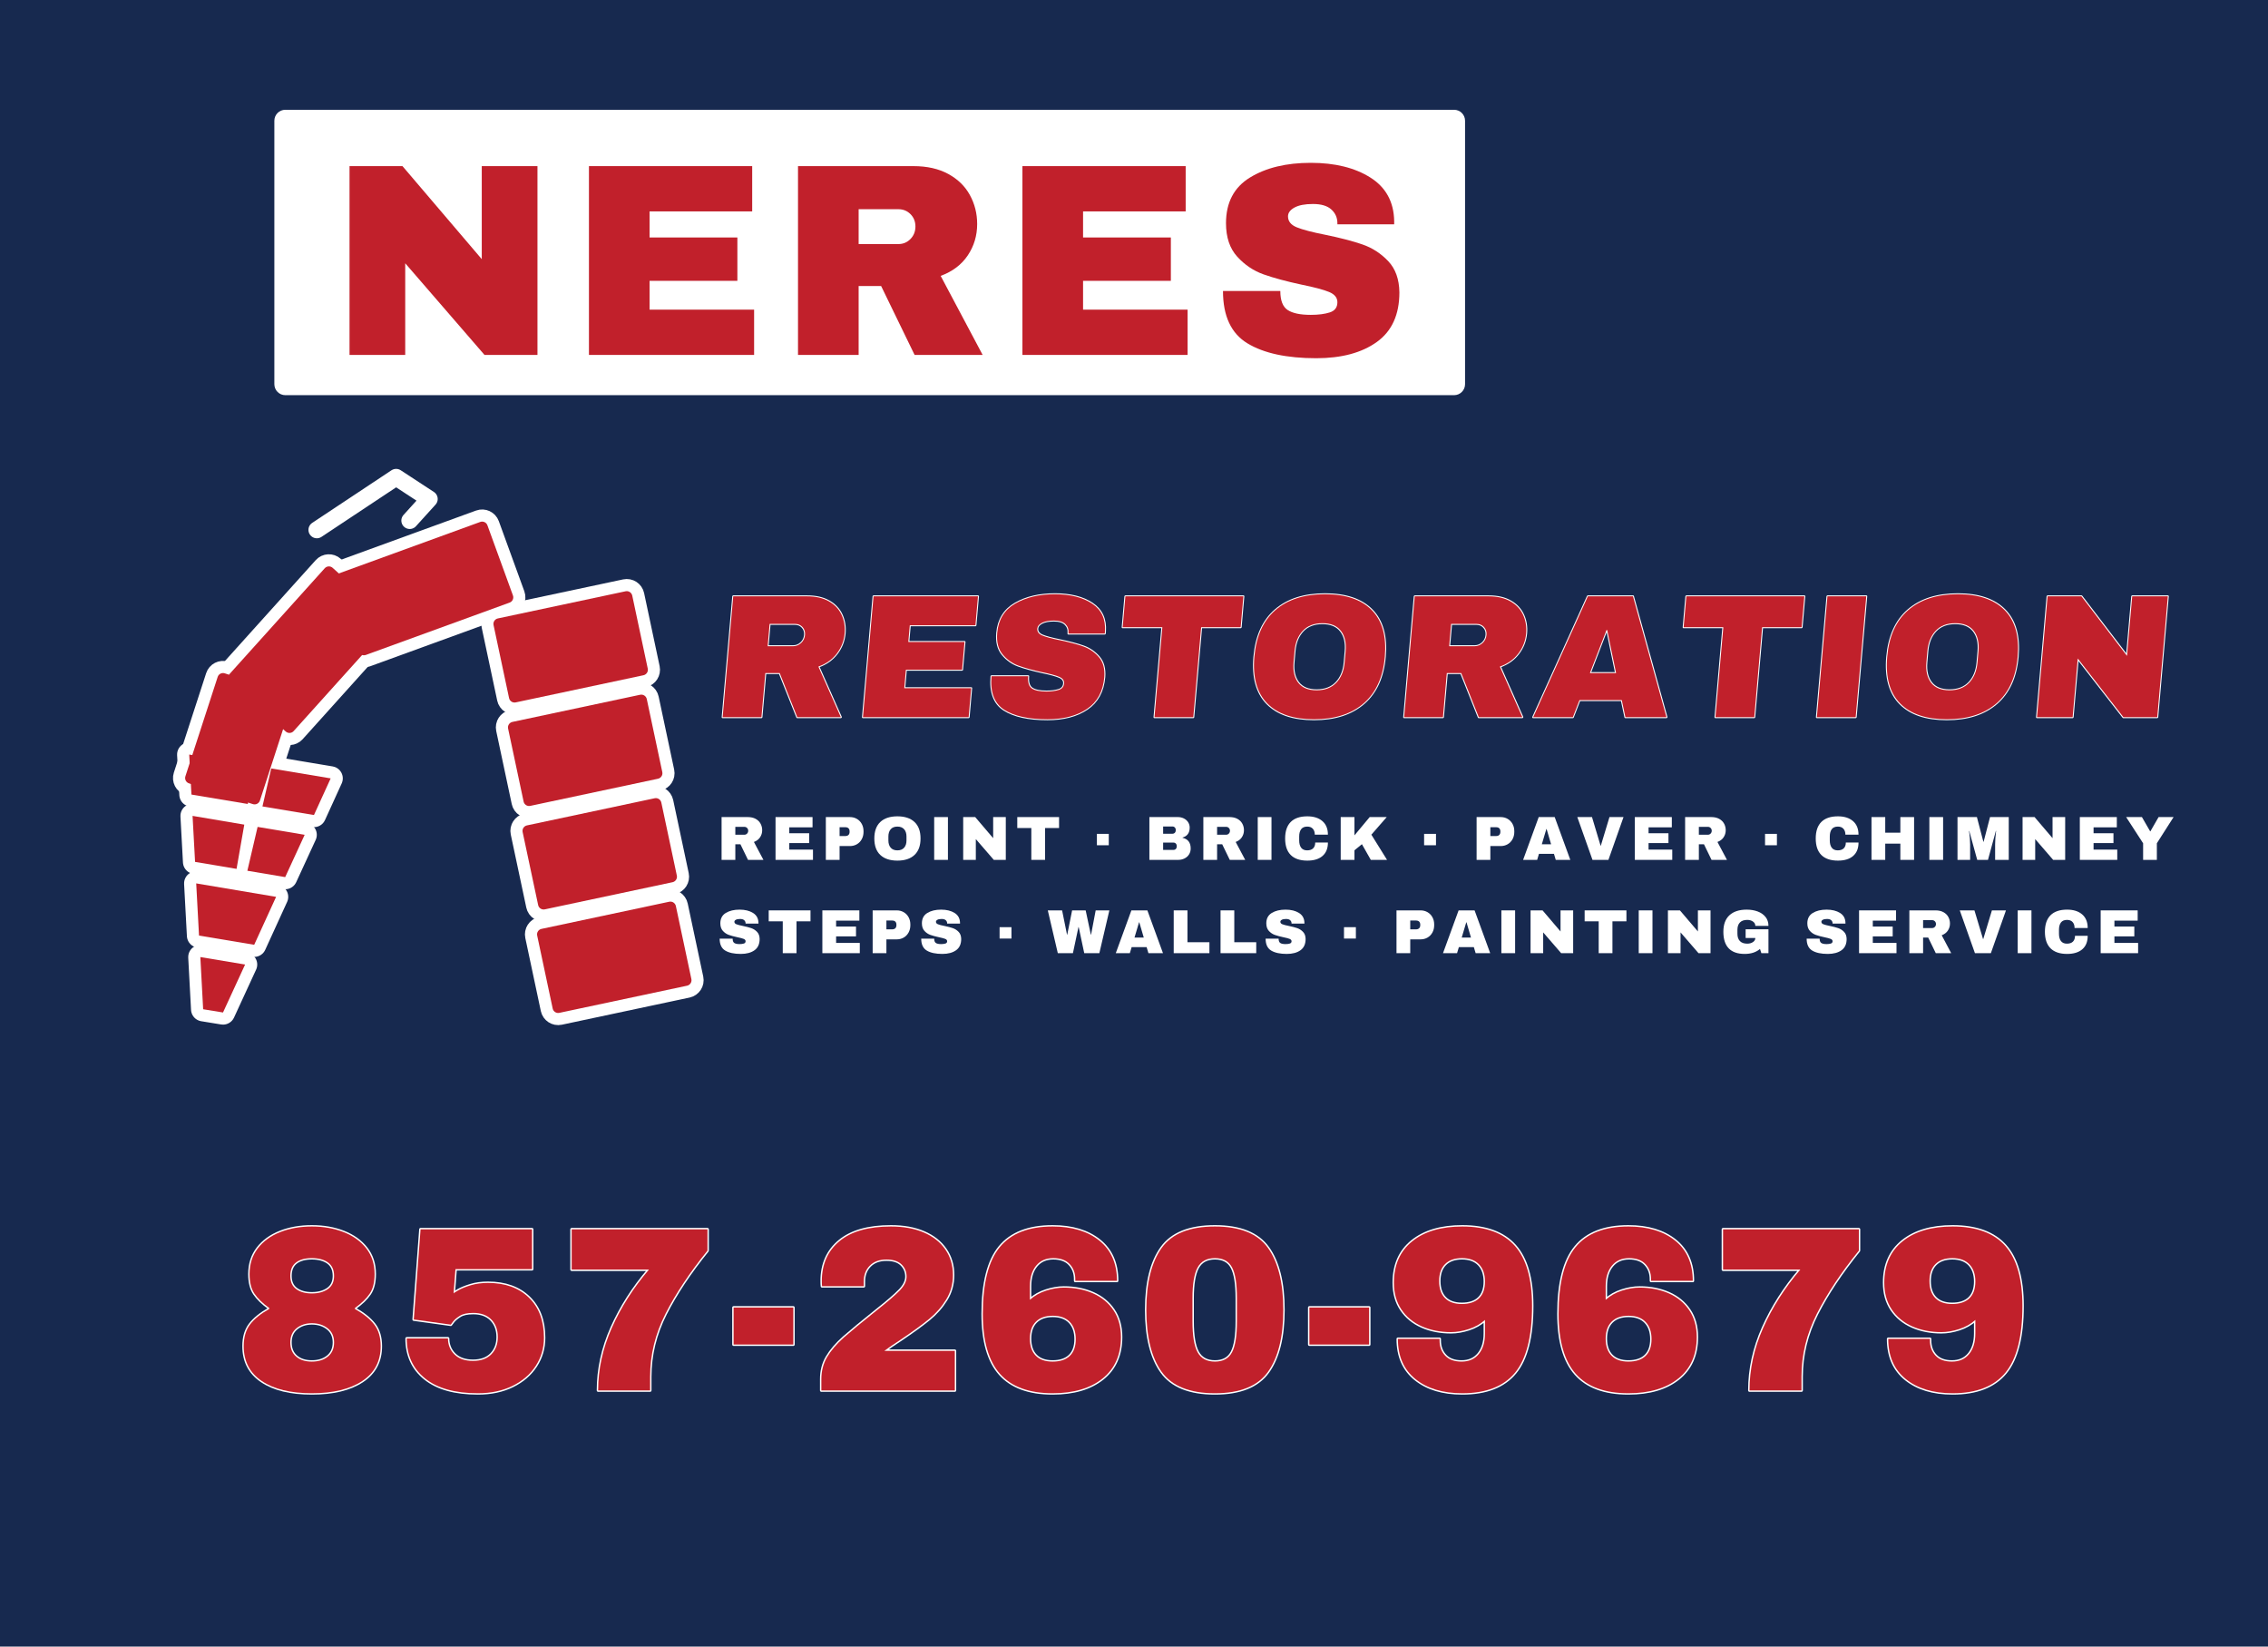
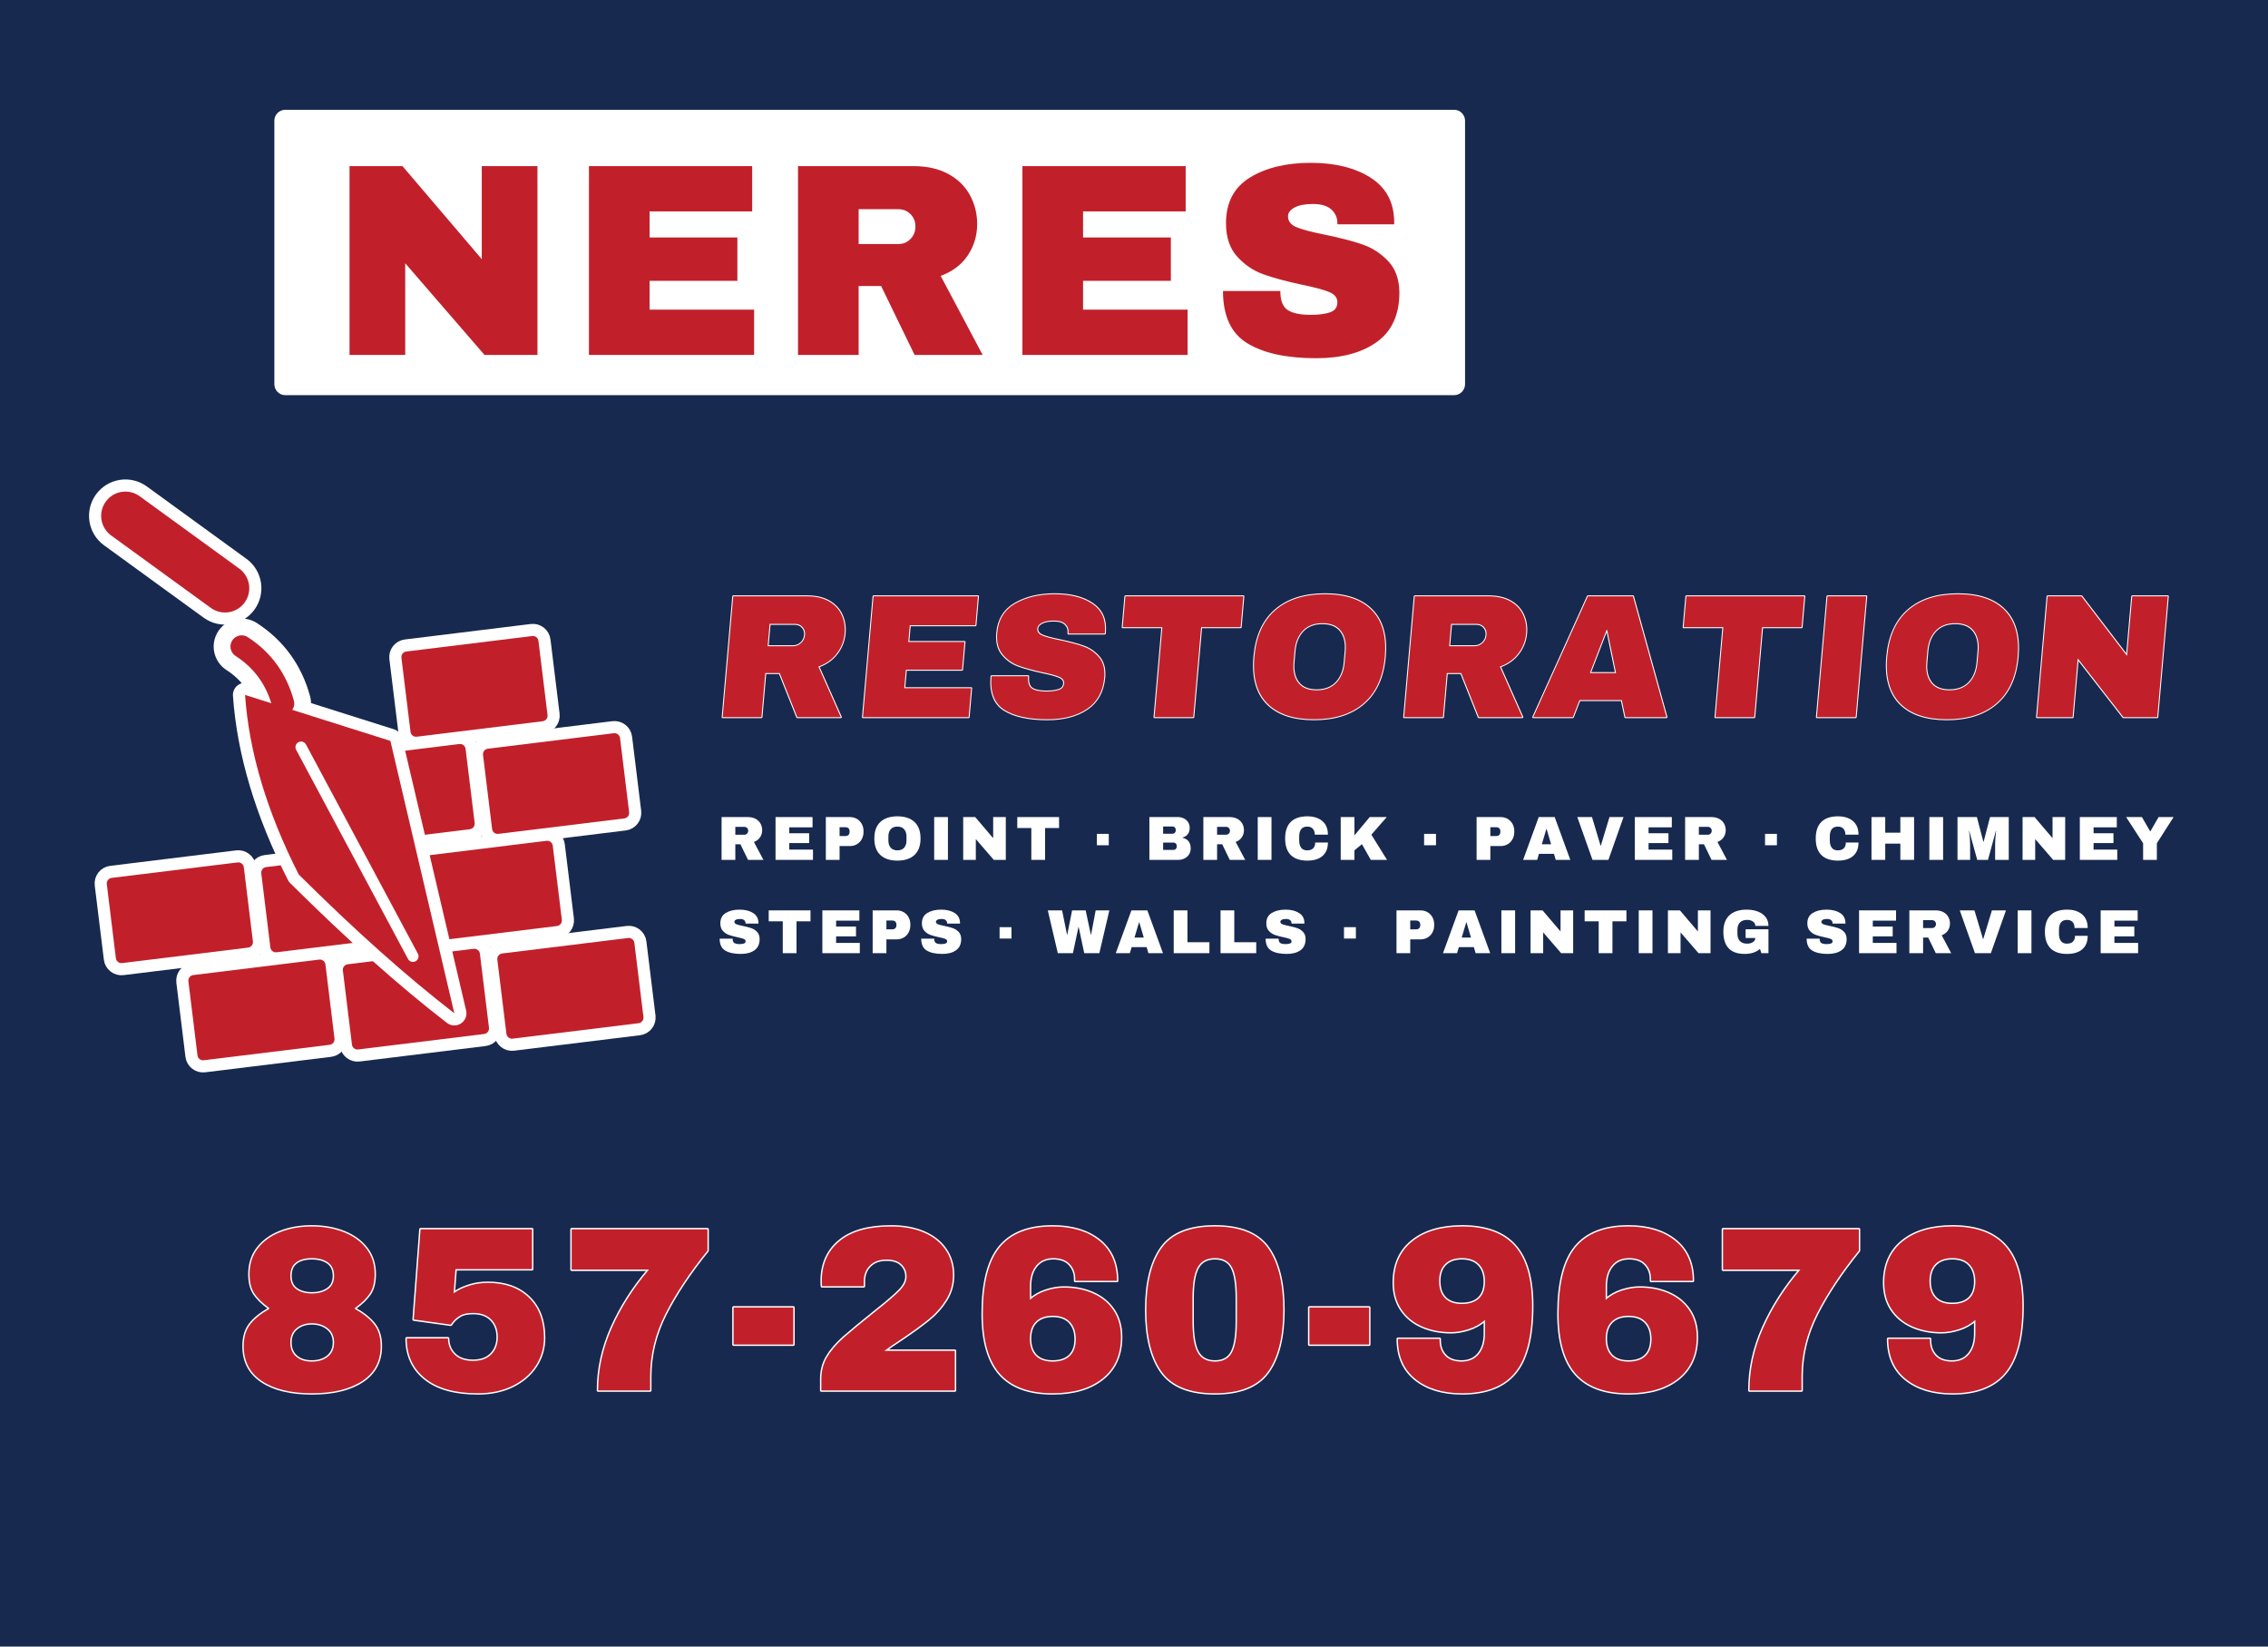
<svg xmlns="http://www.w3.org/2000/svg" viewBox="0 0 1240 900" width="1240" height="900" role="img" aria-label="Neres Restoration">
  <rect width="1240" height="900" fill="#17294f" />
  <rect x="150" y="60" width="651" height="156" rx="6" fill="#ffffff" />
  <g transform="translate(180,194.0)">
    <g fill="#c1202b">
      <path transform="translate(0.0,0) scale(0.15,-0.15)" d="M566 0 277 334V0H74V688H267L556 349V688H759V0Z" />
      <path transform="translate(130.9,0) scale(0.15,-0.15)" d="M74 688H669V523H295V428H615V270H295V165H676V0H74Z" />
      <path transform="translate(245.2,0) scale(0.15,-0.15)" d="M594 288 747 0H499L377 251H295V0H74V688H495Q569 688 621.5 659.5Q674 631 700.5 582.5Q727 534 727 477Q727 414 693.0 363.0Q659 312 594 288ZM440 531H295V404H440Q466 404 484.0 422.5Q502 441 502 468Q502 495 484.0 513.0Q466 531 440 531Z" />
      <path transform="translate(367.9,0) scale(0.15,-0.15)" d="M74 688H669V523H295V428H615V270H295V165H676V0H74Z" />
      <path transform="translate(482.2,0) scale(0.15,-0.15)" d="M667 488V476H460V480Q460 510 438.0 530.0Q416 550 371 550Q327 550 303.5 537.0Q280 524 280 505Q280 478 312.0 465.0Q344 452 415 438Q498 421 551.5 402.5Q605 384 645.0 342.0Q685 300 686 228Q686 106 603.5 47.0Q521 -12 383 -12Q222 -12 132.5 42.0Q43 96 43 233H252Q252 181 279.0 163.5Q306 146 363 146Q405 146 432.5 155.0Q460 164 460 192Q460 217 429.5 229.5Q399 242 330 256Q246 274 191.0 293.5Q136 313 95.0 358.0Q54 403 54 480Q54 593 141.5 646.5Q229 700 363 700Q495 700 580.0 646.5Q665 593 667 488Z" />
    </g>
  </g>
-   <g transform="translate(40,250) scale(1.02) rotate(-8 175 175)">
+   <g transform="translate(40,250) scale(1.02) rotate(-4 170 180)">
    <g fill="#ffffff" stroke="#ffffff" stroke-width="13" stroke-linejoin="round">
-       <rect x="238" y="92" width="76" height="46" rx="3" transform="rotate(-4 276.0 115.0)" />
-       <rect x="238" y="148" width="76" height="46" rx="3" transform="rotate(-4 276.0 171.0)" />
-       <rect x="238" y="204" width="76" height="46" rx="3" transform="rotate(-4 276.0 227.0)" />
-       <rect x="238" y="260" width="76" height="46" rx="3" transform="rotate(-4 276.0 283.0)" />
-       <rect x="158" y="50" width="88" height="46" rx="3" transform="rotate(-12 202.0 73.0)" />
-       <rect x="96" y="74" width="82" height="46" rx="3" transform="rotate(-40 137.0 97.0)" />
-       <rect x="62" y="118" width="62" height="42" rx="3" transform="rotate(-64 93.0 139.0)" />
-       <polygon points="53.9,279.9 56.3,252.0 79.5,259.3 64.2,283.1" />
-       <polygon points="57.2,240.5 59.6,212.6 101.0,225.7 85.8,249.5" />
-       <polygon points="60.6,201.1 62.7,176.5 89.5,185.0 82.1,207.9" />
-       <polygon points="87.7,209.7 96.4,187.2 120.8,194.9 107.3,215.9" />
-       <polygon points="63.7,165.1 65.5,143.7 99.2,154.4 92.9,174.3" />
-       <polygon points="100.5,176.7 108.0,157.2 138.8,166.9 127.2,185.1" />
+       <rect x="222" y="268" width="74" height="46" rx="3" transform="rotate(-3 259.0 291.0)" />
+       <rect x="139" y="268" width="74" height="46" rx="3" transform="rotate(-3 176.0 291.0)" />
+       <rect x="56" y="268" width="74" height="46" rx="3" transform="rotate(-3 93.0 291.0)" />
+       <rect x="182" y="213" width="74" height="46" rx="3" transform="rotate(-3 219.0 236.0)" />
+       <rect x="99" y="213" width="74" height="46" rx="3" transform="rotate(-3 136.0 236.0)" />
+       <rect x="16" y="213" width="74" height="46" rx="3" transform="rotate(-3 53.0 236.0)" />
+       <rect x="222" y="158" width="74" height="46" rx="3" transform="rotate(-3 259.0 181.0)" />
+       <rect x="139" y="158" width="74" height="46" rx="3" transform="rotate(-3 176.0 181.0)" />
+       <rect x="182" y="103" width="74" height="46" rx="3" transform="rotate(-3 219.0 126.0)" />
    </g>
    <g fill="#c1202b">
-       <rect x="238" y="92" width="76" height="46" rx="3" transform="rotate(-4 276.0 115.0)" />
-       <rect x="238" y="148" width="76" height="46" rx="3" transform="rotate(-4 276.0 171.0)" />
-       <rect x="238" y="204" width="76" height="46" rx="3" transform="rotate(-4 276.0 227.0)" />
-       <rect x="238" y="260" width="76" height="46" rx="3" transform="rotate(-4 276.0 283.0)" />
-       <rect x="158" y="50" width="88" height="46" rx="3" transform="rotate(-12 202.0 73.0)" />
-       <rect x="96" y="74" width="82" height="46" rx="3" transform="rotate(-40 137.0 97.0)" />
-       <rect x="62" y="118" width="62" height="42" rx="3" transform="rotate(-64 93.0 139.0)" />
-       <polygon points="53.9,279.9 56.3,252.0 79.5,259.3 64.2,283.1" />
-       <polygon points="57.2,240.5 59.6,212.6 101.0,225.7 85.8,249.5" />
-       <polygon points="60.6,201.1 62.7,176.5 89.5,185.0 82.1,207.9" />
-       <polygon points="87.7,209.7 96.4,187.2 120.8,194.9 107.3,215.9" />
-       <polygon points="63.7,165.1 65.5,143.7 99.2,154.4 92.9,174.3" />
-       <polygon points="100.5,176.7 108.0,157.2 138.8,166.9 127.2,185.1" />
+       <rect x="222" y="268" width="74" height="46" rx="3" transform="rotate(-3 259.0 291.0)" />
+       <rect x="139" y="268" width="74" height="46" rx="3" transform="rotate(-3 176.0 291.0)" />
+       <rect x="56" y="268" width="74" height="46" rx="3" transform="rotate(-3 93.0 291.0)" />
+       <rect x="182" y="213" width="74" height="46" rx="3" transform="rotate(-3 219.0 236.0)" />
+       <rect x="99" y="213" width="74" height="46" rx="3" transform="rotate(-3 136.0 236.0)" />
+       <rect x="16" y="213" width="74" height="46" rx="3" transform="rotate(-3 53.0 236.0)" />
+       <rect x="222" y="158" width="74" height="46" rx="3" transform="rotate(-3 259.0 181.0)" />
+       <rect x="139" y="158" width="74" height="46" rx="3" transform="rotate(-3 176.0 181.0)" />
+       <rect x="182" y="103" width="74" height="46" rx="3" transform="rotate(-3 219.0 126.0)" />
    </g>
-     <path d="M150 34 L196 12 L212 26 L200 36" fill="none" stroke="#ffffff" stroke-width="9" stroke-linecap="round" stroke-linejoin="round" />
+     <g fill="#ffffff" stroke="#ffffff" stroke-width="13" stroke-linejoin="round" stroke-linecap="round">
+       <path d="M96 122 L172 152 L196 300 Q160 268 118 220 Q96 168 96 122 Z" />
+       <rect x="18" y="30" width="92" height="26" rx="13" transform="rotate(40 64 43)" />
+       <g stroke-width="30">
+         <path d="M96 96 Q112 108 116 128" fill="none" />
+       </g>
+     </g>
+     <g fill="#c1202b">
+       <path d="M96 122 L172 152 L196 300 Q160 268 118 220 Q96 168 96 122 Z" />
+       <rect x="18" y="30" width="92" height="26" rx="13" transform="rotate(40 64 43)" />
+       <g stroke="#c1202b" stroke-width="12" stroke-linecap="round">
+         <path d="M96 96 Q112 108 116 128" fill="none" />
+       </g>
+     </g>
+     <path d="M124 152 L176 268" fill="none" stroke="#ffffff" stroke-width="6" stroke-linecap="round" />
  </g>
  <g transform="translate(388,392)">
    <g transform=" skewX(-5)">
      <g fill="#ffffff" stroke="#ffffff" stroke-width="11" stroke-linejoin="round">
        <path transform="translate(0.0,0) scale(0.096,-0.096)" d="M594 288 747 0H499L377 251H295V0H74V688H495Q569 688 621.5 659.5Q674 631 700.5 582.5Q727 534 727 477Q727 414 693.0 363.0Q659 312 594 288ZM440 531H295V404H440Q466 404 484.0 422.5Q502 441 502 468Q502 495 484.0 513.0Q466 531 440 531Z" />
        <path transform="translate(76.7,0) scale(0.096,-0.096)" d="M74 688H669V523H295V428H615V270H295V165H676V0H74Z" />
        <path transform="translate(148.0,0) scale(0.096,-0.096)" d="M667 488V476H460V480Q460 510 438.0 530.0Q416 550 371 550Q327 550 303.5 537.0Q280 524 280 505Q280 478 312.0 465.0Q344 452 415 438Q498 421 551.5 402.5Q605 384 645.0 342.0Q685 300 686 228Q686 106 603.5 47.0Q521 -12 383 -12Q222 -12 132.5 42.0Q43 96 43 233H252Q252 181 279.0 163.5Q306 146 363 146Q405 146 432.5 155.0Q460 164 460 192Q460 217 429.5 229.5Q399 242 330 256Q246 274 191.0 293.5Q136 313 95.0 358.0Q54 403 54 480Q54 593 141.5 646.5Q229 700 363 700Q495 700 580.0 646.5Q665 593 667 488Z" />
        <path transform="translate(219.3,0) scale(0.096,-0.096)" d="M470 512V0H249V512H23V688H695V512Z" />
        <path transform="translate(290.6,0) scale(0.096,-0.096)" d="M788 344Q788 170 691.0 79.0Q594 -12 416 -12Q238 -12 141.5 78.5Q45 169 45 344Q45 519 141.5 609.5Q238 700 416 700Q594 700 691.0 609.0Q788 518 788 344ZM271 376V312Q271 239 308.0 196.0Q345 153 416 153Q487 153 524.5 196.0Q562 239 562 312V376Q562 449 524.5 492.0Q487 535 416 535Q345 535 308.0 492.0Q271 449 271 376Z" />
        <path transform="translate(372.6,0) scale(0.096,-0.096)" d="M594 288 747 0H499L377 251H295V0H74V688H495Q569 688 621.5 659.5Q674 631 700.5 582.5Q727 534 727 477Q727 414 693.0 363.0Q659 312 594 288ZM440 531H295V404H440Q466 404 484.0 422.5Q502 441 502 468Q502 495 484.0 513.0Q466 531 440 531Z" />
        <path transform="translate(449.3,0) scale(0.096,-0.096)" d="M535 0 506 97H265L236 0H10L261 688H518L769 0ZM311 251H460L388 496H384Z" />
        <path transform="translate(526.0,0) scale(0.096,-0.096)" d="M470 512V0H249V512H23V688H695V512Z" />
        <path transform="translate(597.3,0) scale(0.096,-0.096)" d="M84 0V688H305V0Z" />
        <path transform="translate(636.6,0) scale(0.096,-0.096)" d="M788 344Q788 170 691.0 79.0Q594 -12 416 -12Q238 -12 141.5 78.5Q45 169 45 344Q45 519 141.5 609.5Q238 700 416 700Q594 700 691.0 609.0Q788 518 788 344ZM271 376V312Q271 239 308.0 196.0Q345 153 416 153Q487 153 524.5 196.0Q562 239 562 312V376Q562 449 524.5 492.0Q487 535 416 535Q345 535 308.0 492.0Q271 449 271 376Z" />
        <path transform="translate(718.6,0) scale(0.096,-0.096)" d="M566 0 277 334V0H74V688H267L556 349V688H759V0Z" />
      </g>
      <g fill="#c1202b">
        <path transform="translate(0.0,0) scale(0.096,-0.096)" d="M594 288 747 0H499L377 251H295V0H74V688H495Q569 688 621.5 659.5Q674 631 700.5 582.5Q727 534 727 477Q727 414 693.0 363.0Q659 312 594 288ZM440 531H295V404H440Q466 404 484.0 422.5Q502 441 502 468Q502 495 484.0 513.0Q466 531 440 531Z" />
        <path transform="translate(76.7,0) scale(0.096,-0.096)" d="M74 688H669V523H295V428H615V270H295V165H676V0H74Z" />
        <path transform="translate(148.0,0) scale(0.096,-0.096)" d="M667 488V476H460V480Q460 510 438.0 530.0Q416 550 371 550Q327 550 303.5 537.0Q280 524 280 505Q280 478 312.0 465.0Q344 452 415 438Q498 421 551.5 402.5Q605 384 645.0 342.0Q685 300 686 228Q686 106 603.5 47.0Q521 -12 383 -12Q222 -12 132.5 42.0Q43 96 43 233H252Q252 181 279.0 163.5Q306 146 363 146Q405 146 432.5 155.0Q460 164 460 192Q460 217 429.5 229.5Q399 242 330 256Q246 274 191.0 293.5Q136 313 95.0 358.0Q54 403 54 480Q54 593 141.5 646.5Q229 700 363 700Q495 700 580.0 646.5Q665 593 667 488Z" />
        <path transform="translate(219.3,0) scale(0.096,-0.096)" d="M470 512V0H249V512H23V688H695V512Z" />
        <path transform="translate(290.6,0) scale(0.096,-0.096)" d="M788 344Q788 170 691.0 79.0Q594 -12 416 -12Q238 -12 141.5 78.5Q45 169 45 344Q45 519 141.5 609.5Q238 700 416 700Q594 700 691.0 609.0Q788 518 788 344ZM271 376V312Q271 239 308.0 196.0Q345 153 416 153Q487 153 524.5 196.0Q562 239 562 312V376Q562 449 524.5 492.0Q487 535 416 535Q345 535 308.0 492.0Q271 449 271 376Z" />
        <path transform="translate(372.6,0) scale(0.096,-0.096)" d="M594 288 747 0H499L377 251H295V0H74V688H495Q569 688 621.5 659.5Q674 631 700.5 582.5Q727 534 727 477Q727 414 693.0 363.0Q659 312 594 288ZM440 531H295V404H440Q466 404 484.0 422.5Q502 441 502 468Q502 495 484.0 513.0Q466 531 440 531Z" />
        <path transform="translate(449.3,0) scale(0.096,-0.096)" d="M535 0 506 97H265L236 0H10L261 688H518L769 0ZM311 251H460L388 496H384Z" />
        <path transform="translate(526.0,0) scale(0.096,-0.096)" d="M470 512V0H249V512H23V688H695V512Z" />
        <path transform="translate(597.3,0) scale(0.096,-0.096)" d="M84 0V688H305V0Z" />
        <path transform="translate(636.6,0) scale(0.096,-0.096)" d="M788 344Q788 170 691.0 79.0Q594 -12 416 -12Q238 -12 141.5 78.5Q45 169 45 344Q45 519 141.5 609.5Q238 700 416 700Q594 700 691.0 609.0Q788 518 788 344ZM271 376V312Q271 239 308.0 196.0Q345 153 416 153Q487 153 524.5 196.0Q562 239 562 312V376Q562 449 524.5 492.0Q487 535 416 535Q345 535 308.0 492.0Q271 449 271 376Z" />
        <path transform="translate(718.6,0) scale(0.096,-0.096)" d="M566 0 277 334V0H74V688H267L556 349V688H759V0Z" />
      </g>
    </g>
  </g>
  <g transform="translate(392,470)">
    <g fill="#ffffff">
      <path transform="translate(0.0,0) scale(0.034,-0.034)" d="M594 288 747 0H499L377 251H295V0H74V688H495Q569 688 621.5 659.5Q674 631 700.5 582.5Q727 534 727 477Q727 414 693.0 363.0Q659 312 594 288ZM440 531H295V404H440Q466 404 484.0 422.5Q502 441 502 468Q502 495 484.0 513.0Q466 531 440 531Z" />
      <path transform="translate(29.5,0) scale(0.034,-0.034)" d="M74 688H669V523H295V428H615V270H295V165H676V0H74Z" />
      <path transform="translate(57.0,0) scale(0.034,-0.034)" d="M680 462V449Q680 385 652.0 333.0Q624 281 574.0 251.5Q524 222 460 222H295V0H74V688H460Q524 688 574.0 658.5Q624 629 652.0 577.5Q680 526 680 462ZM295 383H386Q421 383 438.5 401.0Q456 419 456 450V458Q456 490 438.5 507.5Q421 525 386 525H295Z" />
      <path transform="translate(84.5,0) scale(0.034,-0.034)" d="M788 344Q788 170 691.0 79.0Q594 -12 416 -12Q238 -12 141.5 78.5Q45 169 45 344Q45 519 141.5 609.5Q238 700 416 700Q594 700 691.0 609.0Q788 518 788 344ZM271 376V312Q271 239 308.0 196.0Q345 153 416 153Q487 153 524.5 196.0Q562 239 562 312V376Q562 449 524.5 492.0Q487 535 416 535Q345 535 308.0 492.0Q271 449 271 376Z" />
      <path transform="translate(115.9,0) scale(0.034,-0.034)" d="M84 0V688H305V0Z" />
      <path transform="translate(132.1,0) scale(0.034,-0.034)" d="M566 0 277 334V0H74V688H267L556 349V688H759V0Z" />
      <path transform="translate(163.4,0) scale(0.034,-0.034)" d="M470 512V0H249V512H23V688H695V512Z" />
      <path transform="translate(205.3,0) scale(0.034,-0.034)" d="M71 235V418H262V235Z" />
      <path transform="translate(233.9,0) scale(0.034,-0.034)" d="M722 519Q722 392 607 359V355Q738 325 738 183Q738 129 711.5 87.5Q685 46 639.0 23.0Q593 0 538 0H74V688H532Q584 688 627.5 666.5Q671 645 696.5 606.0Q722 567 722 519ZM295 420H447Q469 420 483.5 435.5Q498 451 498 474V484Q498 506 483.0 521.5Q468 537 447 537H295ZM295 160H463Q485 160 499.5 175.5Q514 191 514 214V224Q514 247 499.5 262.5Q485 278 463 278H295Z" />
      <path transform="translate(263.4,0) scale(0.034,-0.034)" d="M594 288 747 0H499L377 251H295V0H74V688H495Q569 688 621.5 659.5Q674 631 700.5 582.5Q727 534 727 477Q727 414 693.0 363.0Q659 312 594 288ZM440 531H295V404H440Q466 404 484.0 422.5Q502 441 502 468Q502 495 484.0 513.0Q466 531 440 531Z" />
      <path transform="translate(292.8,0) scale(0.034,-0.034)" d="M84 0V688H305V0Z" />
      <path transform="translate(309.1,0) scale(0.034,-0.034)" d="M733 405H522Q522 465 490.5 500.0Q459 535 401 535Q334 535 302.5 493.0Q271 451 271 376V312Q271 238 302.5 195.5Q334 153 399 153Q463 153 496.0 186.0Q529 219 529 279H733Q733 138 646.5 63.0Q560 -12 402 -12Q226 -12 135.5 78.0Q45 168 45 344Q45 520 135.5 610.0Q226 700 402 700Q555 700 644.0 623.5Q733 547 733 405Z" />
      <path transform="translate(338.5,0) scale(0.034,-0.034)" d="M540 688H814L567 405L819 0H558L415 252L295 154V0H74V688H295V394Z" />
      <path transform="translate(384.2,0) scale(0.034,-0.034)" d="M71 235V418H262V235Z" />
      <path transform="translate(412.8,0) scale(0.034,-0.034)" d="M680 462V449Q680 385 652.0 333.0Q624 281 574.0 251.5Q524 222 460 222H295V0H74V688H460Q524 688 574.0 658.5Q624 629 652.0 577.5Q680 526 680 462ZM295 383H386Q421 383 438.5 401.0Q456 419 456 450V458Q456 490 438.5 507.5Q421 525 386 525H295Z" />
      <path transform="translate(440.4,0) scale(0.034,-0.034)" d="M535 0 506 97H265L236 0H10L261 688H518L769 0ZM311 251H460L388 496H384Z" />
      <path transform="translate(469.8,0) scale(0.034,-0.034)" d="M261 0 17 688H253L391 228H395L534 688H760L517 0Z" />
      <path transform="translate(499.3,0) scale(0.034,-0.034)" d="M74 688H669V523H295V428H615V270H295V165H676V0H74Z" />
      <path transform="translate(526.8,0) scale(0.034,-0.034)" d="M594 288 747 0H499L377 251H295V0H74V688H495Q569 688 621.5 659.5Q674 631 700.5 582.5Q727 534 727 477Q727 414 693.0 363.0Q659 312 594 288ZM440 531H295V404H440Q466 404 484.0 422.5Q502 441 502 468Q502 495 484.0 513.0Q466 531 440 531Z" />
      <path transform="translate(570.6,0) scale(0.034,-0.034)" d="M71 235V418H262V235Z" />
      <path transform="translate(599.2,0) scale(0.034,-0.034)" d="M733 405H522Q522 465 490.5 500.0Q459 535 401 535Q334 535 302.5 493.0Q271 451 271 376V312Q271 238 302.5 195.5Q334 153 399 153Q463 153 496.0 186.0Q529 219 529 279H733Q733 138 646.5 63.0Q560 -12 402 -12Q226 -12 135.5 78.0Q45 168 45 344Q45 520 135.5 610.0Q226 700 402 700Q555 700 644.0 623.5Q733 547 733 405Z" />
      <path transform="translate(628.7,0) scale(0.034,-0.034)" d="M538 0V261H295V0H74V688H295V437H538V688H759V0Z" />
      <path transform="translate(660.0,0) scale(0.034,-0.034)" d="M84 0V688H305V0Z" />
      <path transform="translate(676.2,0) scale(0.034,-0.034)" d="M665 0V248Q665 294 668.5 342.5Q672 391 676.0 424.0Q680 457 681 466H677L550 0H377L249 465H245Q246 456 250.5 423.5Q255 391 259.0 342.5Q263 294 263 248V0H60V688H372L476 291H480L583 688H884V0Z" />
      <path transform="translate(711.3,0) scale(0.034,-0.034)" d="M566 0 277 334V0H74V688H267L556 349V688H759V0Z" />
      <path transform="translate(742.6,0) scale(0.034,-0.034)" d="M74 688H669V523H295V428H615V270H295V165H676V0H74Z" />
      <path transform="translate(770.2,0) scale(0.034,-0.034)" d="M501 0H280V267L7 688H261L393 459H397L529 688H770L501 267Z" />
    </g>
  </g>
  <g transform="translate(392,521)">
    <g fill="#ffffff">
      <path transform="translate(0.0,0) scale(0.034,-0.034)" d="M667 488V476H460V480Q460 510 438.0 530.0Q416 550 371 550Q327 550 303.5 537.0Q280 524 280 505Q280 478 312.0 465.0Q344 452 415 438Q498 421 551.5 402.5Q605 384 645.0 342.0Q685 300 686 228Q686 106 603.5 47.0Q521 -12 383 -12Q222 -12 132.5 42.0Q43 96 43 233H252Q252 181 279.0 163.5Q306 146 363 146Q405 146 432.5 155.0Q460 164 460 192Q460 217 429.5 229.5Q399 242 330 256Q246 274 191.0 293.5Q136 313 95.0 358.0Q54 403 54 480Q54 593 141.5 646.5Q229 700 363 700Q495 700 580.0 646.5Q665 593 667 488Z" />
      <path transform="translate(27.5,0) scale(0.034,-0.034)" d="M470 512V0H249V512H23V688H695V512Z" />
      <path transform="translate(55.1,0) scale(0.034,-0.034)" d="M74 688H669V523H295V428H615V270H295V165H676V0H74Z" />
      <path transform="translate(82.6,0) scale(0.034,-0.034)" d="M680 462V449Q680 385 652.0 333.0Q624 281 574.0 251.5Q524 222 460 222H295V0H74V688H460Q524 688 574.0 658.5Q624 629 652.0 577.5Q680 526 680 462ZM295 383H386Q421 383 438.5 401.0Q456 419 456 450V458Q456 490 438.5 507.5Q421 525 386 525H295Z" />
      <path transform="translate(110.2,0) scale(0.034,-0.034)" d="M667 488V476H460V480Q460 510 438.0 530.0Q416 550 371 550Q327 550 303.5 537.0Q280 524 280 505Q280 478 312.0 465.0Q344 452 415 438Q498 421 551.5 402.5Q605 384 645.0 342.0Q685 300 686 228Q686 106 603.5 47.0Q521 -12 383 -12Q222 -12 132.5 42.0Q43 96 43 233H252Q252 181 279.0 163.5Q306 146 363 146Q405 146 432.5 155.0Q460 164 460 192Q460 217 429.5 229.5Q399 242 330 256Q246 274 191.0 293.5Q136 313 95.0 358.0Q54 403 54 480Q54 593 141.5 646.5Q229 700 363 700Q495 700 580.0 646.5Q665 593 667 488Z" />
      <path transform="translate(152.1,0) scale(0.034,-0.034)" d="M71 235V418H262V235Z" />
      <path transform="translate(180.7,0) scale(0.034,-0.034)" d="M591 0 502 419H498L409 0H166L5 688H235L314 298H318L396 688H614L697 298H701L775 688H995L834 0Z" />
      <path transform="translate(217.7,0) scale(0.034,-0.034)" d="M535 0 506 97H265L236 0H10L261 688H518L769 0ZM311 251H460L388 496H384Z" />
      <path transform="translate(247.2,0) scale(0.034,-0.034)" d="M74 688H295V176H648V0H74Z" />
      <path transform="translate(272.8,0) scale(0.034,-0.034)" d="M74 688H295V176H648V0H74Z" />
      <path transform="translate(298.5,0) scale(0.034,-0.034)" d="M667 488V476H460V480Q460 510 438.0 530.0Q416 550 371 550Q327 550 303.5 537.0Q280 524 280 505Q280 478 312.0 465.0Q344 452 415 438Q498 421 551.5 402.5Q605 384 645.0 342.0Q685 300 686 228Q686 106 603.5 47.0Q521 -12 383 -12Q222 -12 132.5 42.0Q43 96 43 233H252Q252 181 279.0 163.5Q306 146 363 146Q405 146 432.5 155.0Q460 164 460 192Q460 217 429.5 229.5Q399 242 330 256Q246 274 191.0 293.5Q136 313 95.0 358.0Q54 403 54 480Q54 593 141.5 646.5Q229 700 363 700Q495 700 580.0 646.5Q665 593 667 488Z" />
      <path transform="translate(340.4,0) scale(0.034,-0.034)" d="M71 235V418H262V235Z" />
      <path transform="translate(369.0,0) scale(0.034,-0.034)" d="M680 462V449Q680 385 652.0 333.0Q624 281 574.0 251.5Q524 222 460 222H295V0H74V688H460Q524 688 574.0 658.5Q624 629 652.0 577.5Q680 526 680 462ZM295 383H386Q421 383 438.5 401.0Q456 419 456 450V458Q456 490 438.5 507.5Q421 525 386 525H295Z" />
      <path transform="translate(396.6,0) scale(0.034,-0.034)" d="M535 0 506 97H265L236 0H10L261 688H518L769 0ZM311 251H460L388 496H384Z" />
      <path transform="translate(426.0,0) scale(0.034,-0.034)" d="M84 0V688H305V0Z" />
      <path transform="translate(442.3,0) scale(0.034,-0.034)" d="M566 0 277 334V0H74V688H267L556 349V688H759V0Z" />
      <path transform="translate(473.6,0) scale(0.034,-0.034)" d="M470 512V0H249V512H23V688H695V512Z" />
      <path transform="translate(501.1,0) scale(0.034,-0.034)" d="M84 0V688H305V0Z" />
      <path transform="translate(517.4,0) scale(0.034,-0.034)" d="M566 0 277 334V0H74V688H267L556 349V688H759V0Z" />
      <path transform="translate(548.7,0) scale(0.034,-0.034)" d="M770 439H559Q559 482 521.0 508.5Q483 535 429 535Q351 535 311.0 493.5Q271 452 271 376V312Q271 236 311.0 194.5Q351 153 429 153Q483 153 521.0 178.5Q559 204 559 244H403V384H770V0H656L634 68Q540 -12 388 -12Q217 -12 131.0 77.5Q45 167 45 344Q45 519 142.5 609.5Q240 700 420 700Q519 700 598.0 670.0Q677 640 723.5 581.5Q770 523 770 439Z" />
      <path transform="translate(594.3,0) scale(0.034,-0.034)" d="M667 488V476H460V480Q460 510 438.0 530.0Q416 550 371 550Q327 550 303.5 537.0Q280 524 280 505Q280 478 312.0 465.0Q344 452 415 438Q498 421 551.5 402.5Q605 384 645.0 342.0Q685 300 686 228Q686 106 603.5 47.0Q521 -12 383 -12Q222 -12 132.5 42.0Q43 96 43 233H252Q252 181 279.0 163.5Q306 146 363 146Q405 146 432.5 155.0Q460 164 460 192Q460 217 429.5 229.5Q399 242 330 256Q246 274 191.0 293.5Q136 313 95.0 358.0Q54 403 54 480Q54 593 141.5 646.5Q229 700 363 700Q495 700 580.0 646.5Q665 593 667 488Z" />
      <path transform="translate(621.9,0) scale(0.034,-0.034)" d="M74 688H669V523H295V428H615V270H295V165H676V0H74Z" />
      <path transform="translate(649.4,0) scale(0.034,-0.034)" d="M594 288 747 0H499L377 251H295V0H74V688H495Q569 688 621.5 659.5Q674 631 700.5 582.5Q727 534 727 477Q727 414 693.0 363.0Q659 312 594 288ZM440 531H295V404H440Q466 404 484.0 422.5Q502 441 502 468Q502 495 484.0 513.0Q466 531 440 531Z" />
      <path transform="translate(678.9,0) scale(0.034,-0.034)" d="M261 0 17 688H253L391 228H395L534 688H760L517 0Z" />
      <path transform="translate(708.3,0) scale(0.034,-0.034)" d="M84 0V688H305V0Z" />
      <path transform="translate(724.5,0) scale(0.034,-0.034)" d="M733 405H522Q522 465 490.5 500.0Q459 535 401 535Q334 535 302.5 493.0Q271 451 271 376V312Q271 238 302.5 195.5Q334 153 399 153Q463 153 496.0 186.0Q529 219 529 279H733Q733 138 646.5 63.0Q560 -12 402 -12Q226 -12 135.5 78.0Q45 168 45 344Q45 520 135.5 610.0Q226 700 402 700Q555 700 644.0 623.5Q733 547 733 405Z" />
      <path transform="translate(754.0,0) scale(0.034,-0.034)" d="M74 688H669V523H295V428H615V270H295V165H676V0H74Z" />
    </g>
  </g>
  <g transform="translate(128,760)">
    <g>
      <g fill="#ffffff" stroke="#ffffff" stroke-width="12" stroke-linejoin="round">
        <path transform="translate(0.0,0) scale(0.128,-0.128)" d="M600 497Q600 444 579.0 413.0Q558 382 516 352V348Q571 317 598.5 281.5Q626 246 626 189Q626 92 547.0 40.0Q468 -12 332 -12Q196 -12 118.5 40.0Q41 92 41 189Q41 246 68.0 281.5Q95 317 150 348V352Q108 382 87.0 413.0Q66 444 66 497Q66 561 101.0 606.5Q136 652 196.5 676.0Q257 700 332 700Q407 700 468.0 676.0Q529 652 564.5 606.5Q600 561 600 497ZM240 489Q240 451 265.5 432.5Q291 414 332 414Q373 414 400.0 432.5Q427 451 427 489Q427 528 401.0 546.5Q375 565 332 565Q289 565 264.5 546.5Q240 528 240 489ZM240 205Q240 166 265.0 144.5Q290 123 332 123Q374 123 400.5 144.5Q427 166 427 205Q427 244 399.5 265.5Q372 287 332 287Q293 287 266.5 265.5Q240 244 240 205Z" />
        <path transform="translate(89.4,0) scale(0.128,-0.128)" d="M247 518 239 414Q239 416 259.0 427.5Q279 439 312.0 449.0Q345 459 386 459Q496 459 560.5 396.5Q625 334 625 225Q625 159 590.0 105.0Q555 51 491.0 19.5Q427 -12 343 -12Q196 -12 117.5 51.0Q39 114 39 222H215Q215 181 243.0 153.5Q271 126 322 126Q373 126 400.5 154.5Q428 183 428 228Q428 274 400.5 302.5Q373 331 323 331Q285 331 265.5 318.5Q246 306 237.5 295.0Q229 284 227 281L69 303L98 688H574V518Z" />
        <path transform="translate(178.8,0) scale(0.128,-0.128)" d="M380 59V0H158Q158 136 216.5 267.5Q275 399 375 516H45V688H625V597Q511 456 445.5 327.0Q380 198 380 59Z" />
        <path transform="translate(268.1,0) scale(0.128,-0.128)" d="M39 196V354H294V196Z" />
        <path transform="translate(314.8,0) scale(0.128,-0.128)" d="M611 493Q611 435 582.0 388.0Q553 341 509.0 305.0Q465 269 388 217Q345 189 318 169H619V0H49V48Q49 101 73.5 142.5Q98 184 145 226Q193 268 283 340Q355 397 384.0 427.0Q413 457 413 486Q413 517 391.5 538.0Q370 559 327 559Q282 559 256.0 533.0Q230 507 230 465V445H52Q51 453 51 467Q51 575 126.5 637.5Q202 700 346 700Q427 700 486.5 674.5Q546 649 578.5 602.0Q611 555 611 493Z" />
        <path transform="translate(404.1,0) scale(0.128,-0.128)" d="M614 468H436V475Q436 514 412.0 539.5Q388 565 342 565Q295 565 268.5 532.5Q242 500 242 445V387Q271 413 311.0 426.0Q351 439 387 439Q456 439 511.5 414.5Q567 390 599.0 342.5Q631 295 631 228Q631 114 552.5 51.0Q474 -12 339 -12Q188 -12 114.5 70.5Q41 153 41 327Q41 524 113.5 612.0Q186 700 339 700Q464 700 539.0 639.5Q614 579 614 468ZM242 221Q242 174 267.0 148.5Q292 123 339 123Q387 123 412.5 147.5Q438 172 438 219Q438 266 412.5 292.5Q387 319 340 319Q293 319 267.5 293.5Q242 268 242 221Z" />
        <path transform="translate(493.5,0) scale(0.128,-0.128)" d="M626 344Q626 171 560.5 79.5Q495 -12 334 -12Q172 -12 106.5 79.5Q41 171 41 344Q41 517 106.5 608.5Q172 700 334 700Q495 700 560.5 608.5Q626 517 626 344ZM238 394V295Q238 203 260.0 163.0Q282 123 334 123Q386 123 407.0 163.0Q428 203 428 295V394Q428 486 407.0 525.5Q386 565 334 565Q282 565 260.0 525.0Q238 485 238 394Z" />
        <path transform="translate(582.9,0) scale(0.128,-0.128)" d="M39 196V354H294V196Z" />
        <path transform="translate(629.5,0) scale(0.128,-0.128)" d="M626 361Q626 164 553.5 76.0Q481 -12 328 -12Q203 -12 128.0 48.5Q53 109 53 220H231V213Q231 174 255.0 148.5Q279 123 325 123Q372 123 398.5 155.5Q425 188 425 243V301Q396 275 356.0 262.0Q316 249 280 249Q211 249 155.5 273.5Q100 298 68.0 345.5Q36 393 36 460Q36 574 114.5 637.0Q193 700 328 700Q479 700 552.5 617.5Q626 535 626 361ZM229 467Q229 420 254.0 394.5Q279 369 326 369Q374 369 399.5 393.5Q425 418 425 465Q425 512 399.5 538.5Q374 565 327 565Q280 565 254.5 539.5Q229 514 229 467Z" />
        <path transform="translate(718.9,0) scale(0.128,-0.128)" d="M614 468H436V475Q436 514 412.0 539.5Q388 565 342 565Q295 565 268.5 532.5Q242 500 242 445V387Q271 413 311.0 426.0Q351 439 387 439Q456 439 511.5 414.5Q567 390 599.0 342.5Q631 295 631 228Q631 114 552.5 51.0Q474 -12 339 -12Q188 -12 114.5 70.5Q41 153 41 327Q41 524 113.5 612.0Q186 700 339 700Q464 700 539.0 639.5Q614 579 614 468ZM242 221Q242 174 267.0 148.5Q292 123 339 123Q387 123 412.5 147.5Q438 172 438 219Q438 266 412.5 292.5Q387 319 340 319Q293 319 267.5 293.5Q242 268 242 221Z" />
        <path transform="translate(808.3,0) scale(0.128,-0.128)" d="M380 59V0H158Q158 136 216.5 267.5Q275 399 375 516H45V688H625V597Q511 456 445.5 327.0Q380 198 380 59Z" />
        <path transform="translate(897.6,0) scale(0.128,-0.128)" d="M626 361Q626 164 553.5 76.0Q481 -12 328 -12Q203 -12 128.0 48.5Q53 109 53 220H231V213Q231 174 255.0 148.5Q279 123 325 123Q372 123 398.5 155.5Q425 188 425 243V301Q396 275 356.0 262.0Q316 249 280 249Q211 249 155.5 273.5Q100 298 68.0 345.5Q36 393 36 460Q36 574 114.5 637.0Q193 700 328 700Q479 700 552.5 617.5Q626 535 626 361ZM229 467Q229 420 254.0 394.5Q279 369 326 369Q374 369 399.5 393.5Q425 418 425 465Q425 512 399.5 538.5Q374 565 327 565Q280 565 254.5 539.5Q229 514 229 467Z" />
      </g>
      <g fill="#c1202b">
        <path transform="translate(0.0,0) scale(0.128,-0.128)" d="M600 497Q600 444 579.0 413.0Q558 382 516 352V348Q571 317 598.5 281.5Q626 246 626 189Q626 92 547.0 40.0Q468 -12 332 -12Q196 -12 118.5 40.0Q41 92 41 189Q41 246 68.0 281.5Q95 317 150 348V352Q108 382 87.0 413.0Q66 444 66 497Q66 561 101.0 606.5Q136 652 196.5 676.0Q257 700 332 700Q407 700 468.0 676.0Q529 652 564.5 606.5Q600 561 600 497ZM240 489Q240 451 265.5 432.5Q291 414 332 414Q373 414 400.0 432.5Q427 451 427 489Q427 528 401.0 546.5Q375 565 332 565Q289 565 264.5 546.5Q240 528 240 489ZM240 205Q240 166 265.0 144.5Q290 123 332 123Q374 123 400.5 144.5Q427 166 427 205Q427 244 399.5 265.5Q372 287 332 287Q293 287 266.5 265.5Q240 244 240 205Z" />
        <path transform="translate(89.4,0) scale(0.128,-0.128)" d="M247 518 239 414Q239 416 259.0 427.5Q279 439 312.0 449.0Q345 459 386 459Q496 459 560.5 396.5Q625 334 625 225Q625 159 590.0 105.0Q555 51 491.0 19.5Q427 -12 343 -12Q196 -12 117.5 51.0Q39 114 39 222H215Q215 181 243.0 153.5Q271 126 322 126Q373 126 400.5 154.5Q428 183 428 228Q428 274 400.5 302.5Q373 331 323 331Q285 331 265.5 318.5Q246 306 237.5 295.0Q229 284 227 281L69 303L98 688H574V518Z" />
        <path transform="translate(178.8,0) scale(0.128,-0.128)" d="M380 59V0H158Q158 136 216.5 267.5Q275 399 375 516H45V688H625V597Q511 456 445.5 327.0Q380 198 380 59Z" />
        <path transform="translate(268.1,0) scale(0.128,-0.128)" d="M39 196V354H294V196Z" />
        <path transform="translate(314.8,0) scale(0.128,-0.128)" d="M611 493Q611 435 582.0 388.0Q553 341 509.0 305.0Q465 269 388 217Q345 189 318 169H619V0H49V48Q49 101 73.5 142.5Q98 184 145 226Q193 268 283 340Q355 397 384.0 427.0Q413 457 413 486Q413 517 391.5 538.0Q370 559 327 559Q282 559 256.0 533.0Q230 507 230 465V445H52Q51 453 51 467Q51 575 126.5 637.5Q202 700 346 700Q427 700 486.5 674.5Q546 649 578.5 602.0Q611 555 611 493Z" />
        <path transform="translate(404.1,0) scale(0.128,-0.128)" d="M614 468H436V475Q436 514 412.0 539.5Q388 565 342 565Q295 565 268.5 532.5Q242 500 242 445V387Q271 413 311.0 426.0Q351 439 387 439Q456 439 511.5 414.5Q567 390 599.0 342.5Q631 295 631 228Q631 114 552.5 51.0Q474 -12 339 -12Q188 -12 114.5 70.5Q41 153 41 327Q41 524 113.5 612.0Q186 700 339 700Q464 700 539.0 639.5Q614 579 614 468ZM242 221Q242 174 267.0 148.5Q292 123 339 123Q387 123 412.5 147.5Q438 172 438 219Q438 266 412.5 292.5Q387 319 340 319Q293 319 267.5 293.5Q242 268 242 221Z" />
        <path transform="translate(493.5,0) scale(0.128,-0.128)" d="M626 344Q626 171 560.5 79.5Q495 -12 334 -12Q172 -12 106.5 79.5Q41 171 41 344Q41 517 106.5 608.5Q172 700 334 700Q495 700 560.5 608.5Q626 517 626 344ZM238 394V295Q238 203 260.0 163.0Q282 123 334 123Q386 123 407.0 163.0Q428 203 428 295V394Q428 486 407.0 525.5Q386 565 334 565Q282 565 260.0 525.0Q238 485 238 394Z" />
        <path transform="translate(582.9,0) scale(0.128,-0.128)" d="M39 196V354H294V196Z" />
        <path transform="translate(629.5,0) scale(0.128,-0.128)" d="M626 361Q626 164 553.5 76.0Q481 -12 328 -12Q203 -12 128.0 48.5Q53 109 53 220H231V213Q231 174 255.0 148.5Q279 123 325 123Q372 123 398.5 155.5Q425 188 425 243V301Q396 275 356.0 262.0Q316 249 280 249Q211 249 155.5 273.5Q100 298 68.0 345.5Q36 393 36 460Q36 574 114.5 637.0Q193 700 328 700Q479 700 552.5 617.5Q626 535 626 361ZM229 467Q229 420 254.0 394.5Q279 369 326 369Q374 369 399.5 393.5Q425 418 425 465Q425 512 399.5 538.5Q374 565 327 565Q280 565 254.5 539.5Q229 514 229 467Z" />
        <path transform="translate(718.9,0) scale(0.128,-0.128)" d="M614 468H436V475Q436 514 412.0 539.5Q388 565 342 565Q295 565 268.5 532.5Q242 500 242 445V387Q271 413 311.0 426.0Q351 439 387 439Q456 439 511.5 414.5Q567 390 599.0 342.5Q631 295 631 228Q631 114 552.5 51.0Q474 -12 339 -12Q188 -12 114.5 70.5Q41 153 41 327Q41 524 113.5 612.0Q186 700 339 700Q464 700 539.0 639.5Q614 579 614 468ZM242 221Q242 174 267.0 148.5Q292 123 339 123Q387 123 412.5 147.5Q438 172 438 219Q438 266 412.5 292.5Q387 319 340 319Q293 319 267.5 293.5Q242 268 242 221Z" />
        <path transform="translate(808.3,0) scale(0.128,-0.128)" d="M380 59V0H158Q158 136 216.5 267.5Q275 399 375 516H45V688H625V597Q511 456 445.5 327.0Q380 198 380 59Z" />
        <path transform="translate(897.6,0) scale(0.128,-0.128)" d="M626 361Q626 164 553.5 76.0Q481 -12 328 -12Q203 -12 128.0 48.5Q53 109 53 220H231V213Q231 174 255.0 148.5Q279 123 325 123Q372 123 398.5 155.5Q425 188 425 243V301Q396 275 356.0 262.0Q316 249 280 249Q211 249 155.5 273.5Q100 298 68.0 345.5Q36 393 36 460Q36 574 114.5 637.0Q193 700 328 700Q479 700 552.5 617.5Q626 535 626 361ZM229 467Q229 420 254.0 394.5Q279 369 326 369Q374 369 399.5 393.5Q425 418 425 465Q425 512 399.5 538.5Q374 565 327 565Q280 565 254.5 539.5Q229 514 229 467Z" />
      </g>
    </g>
  </g>
</svg>
